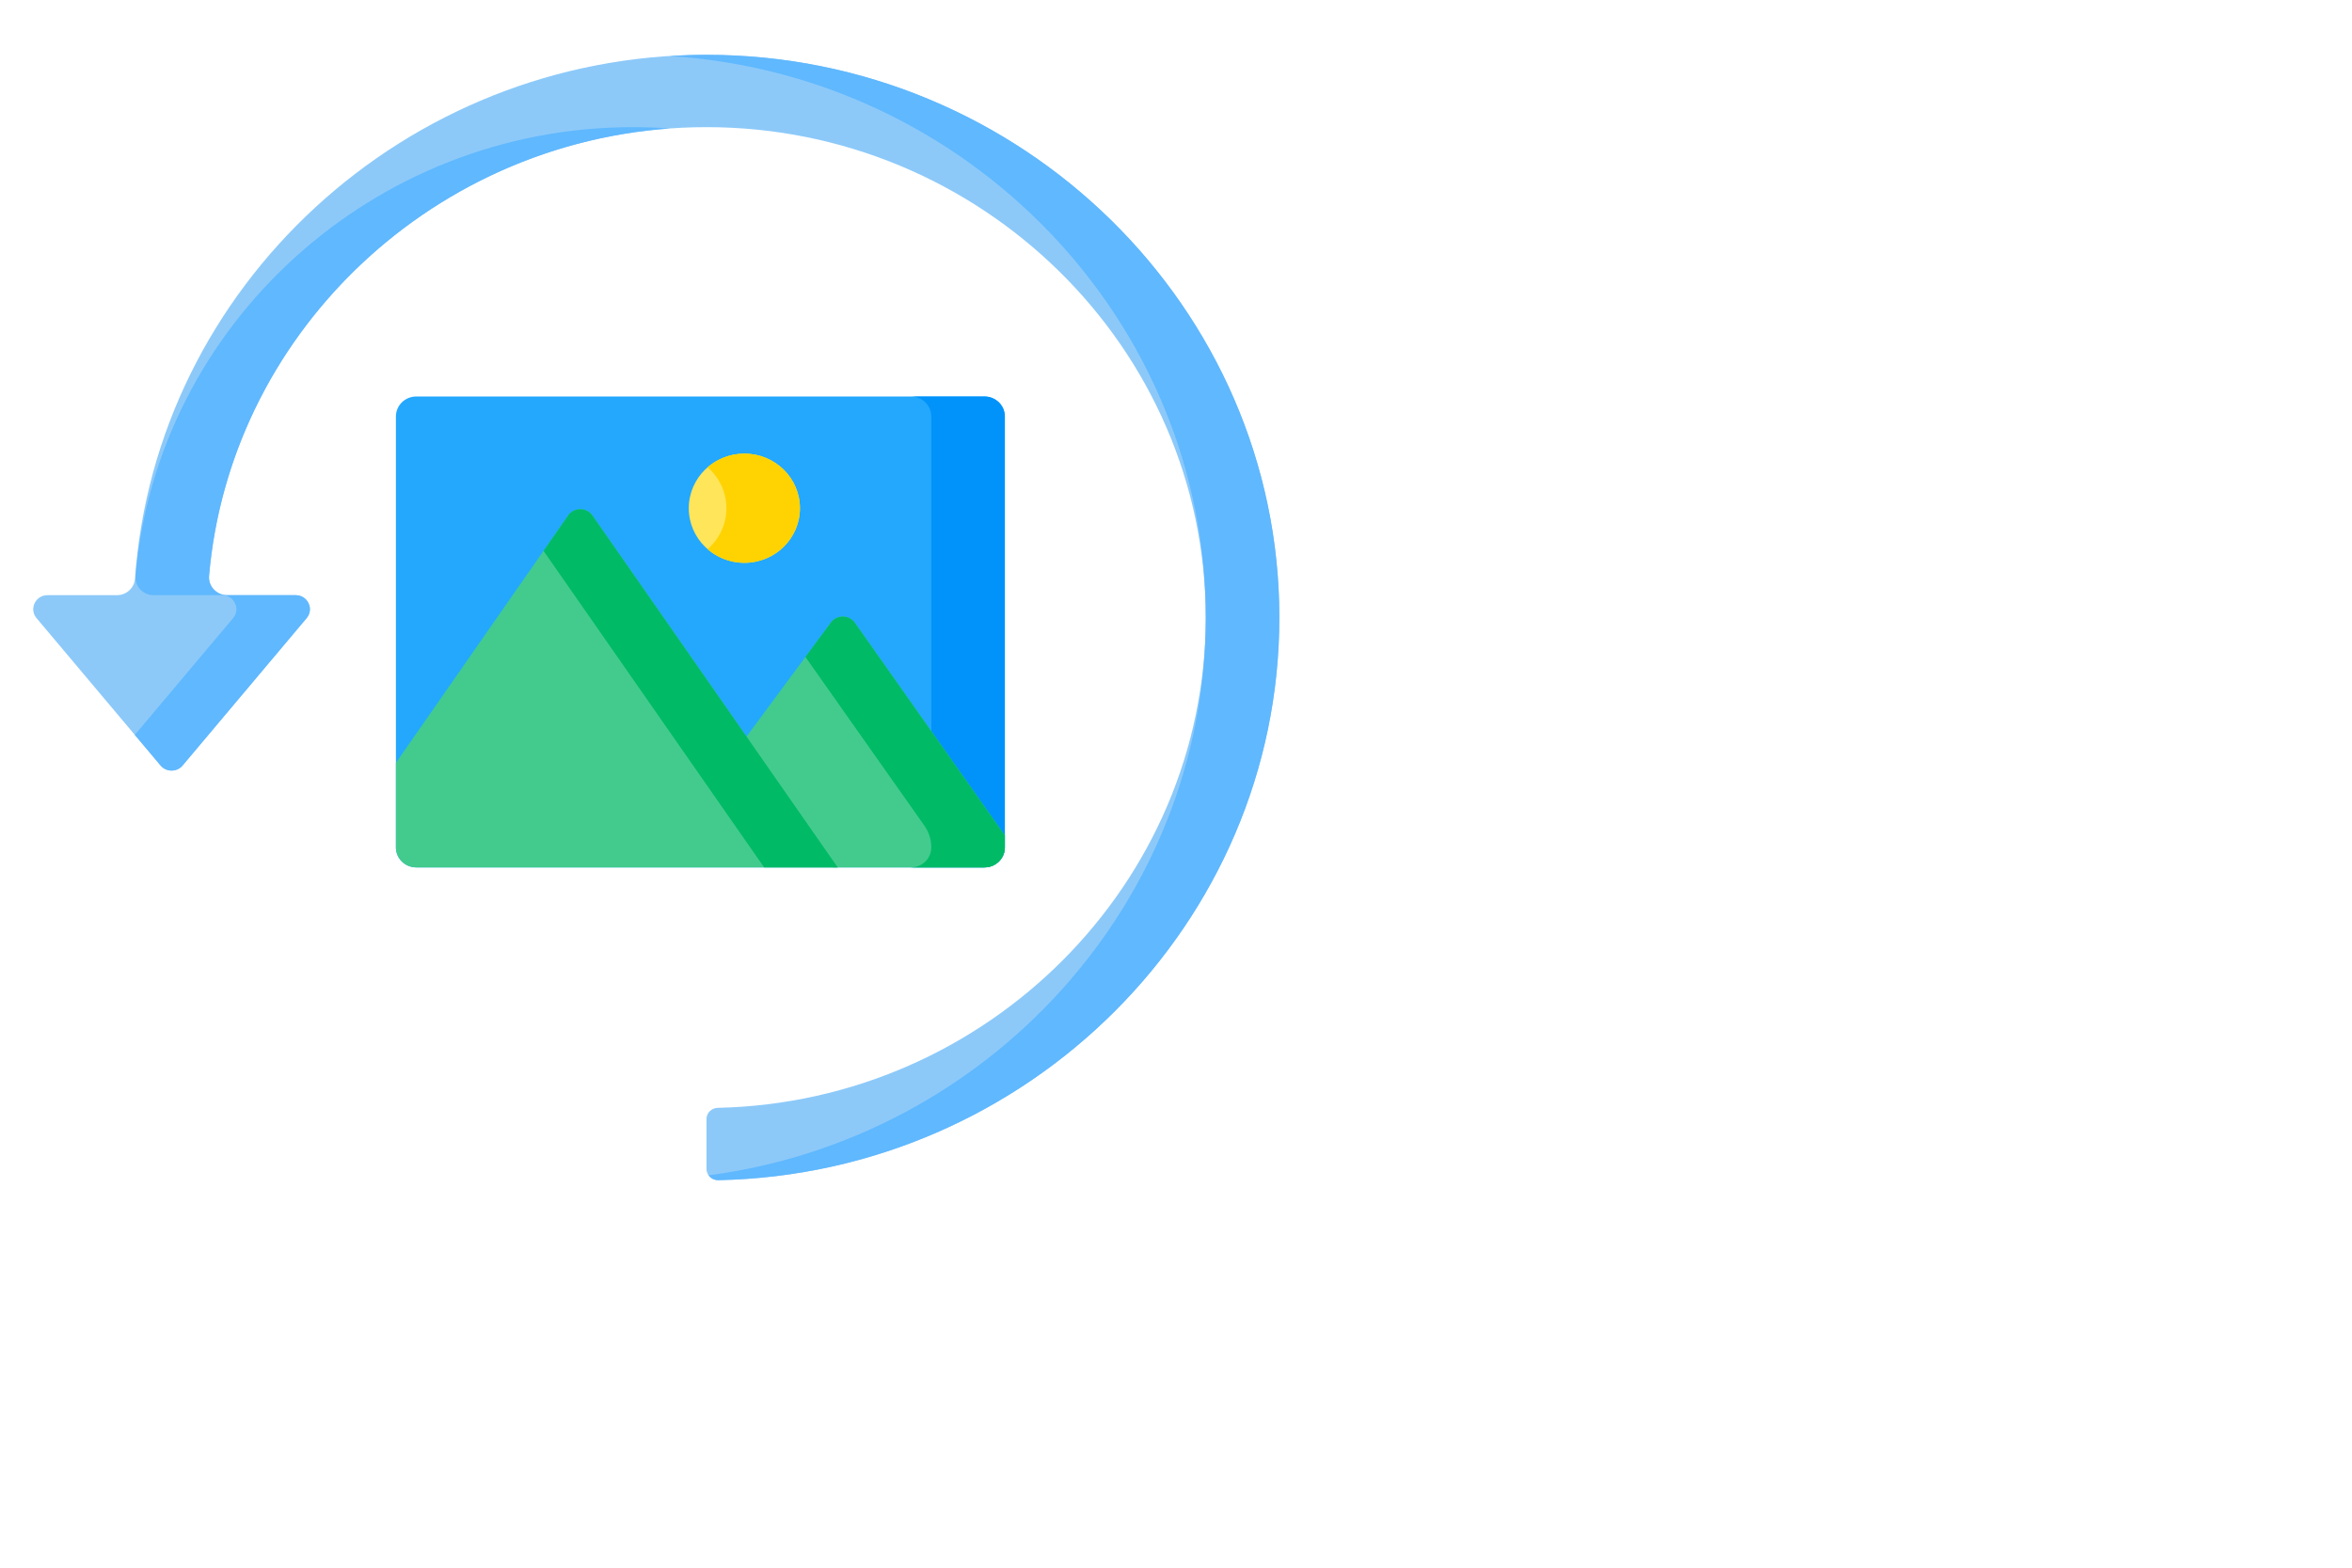
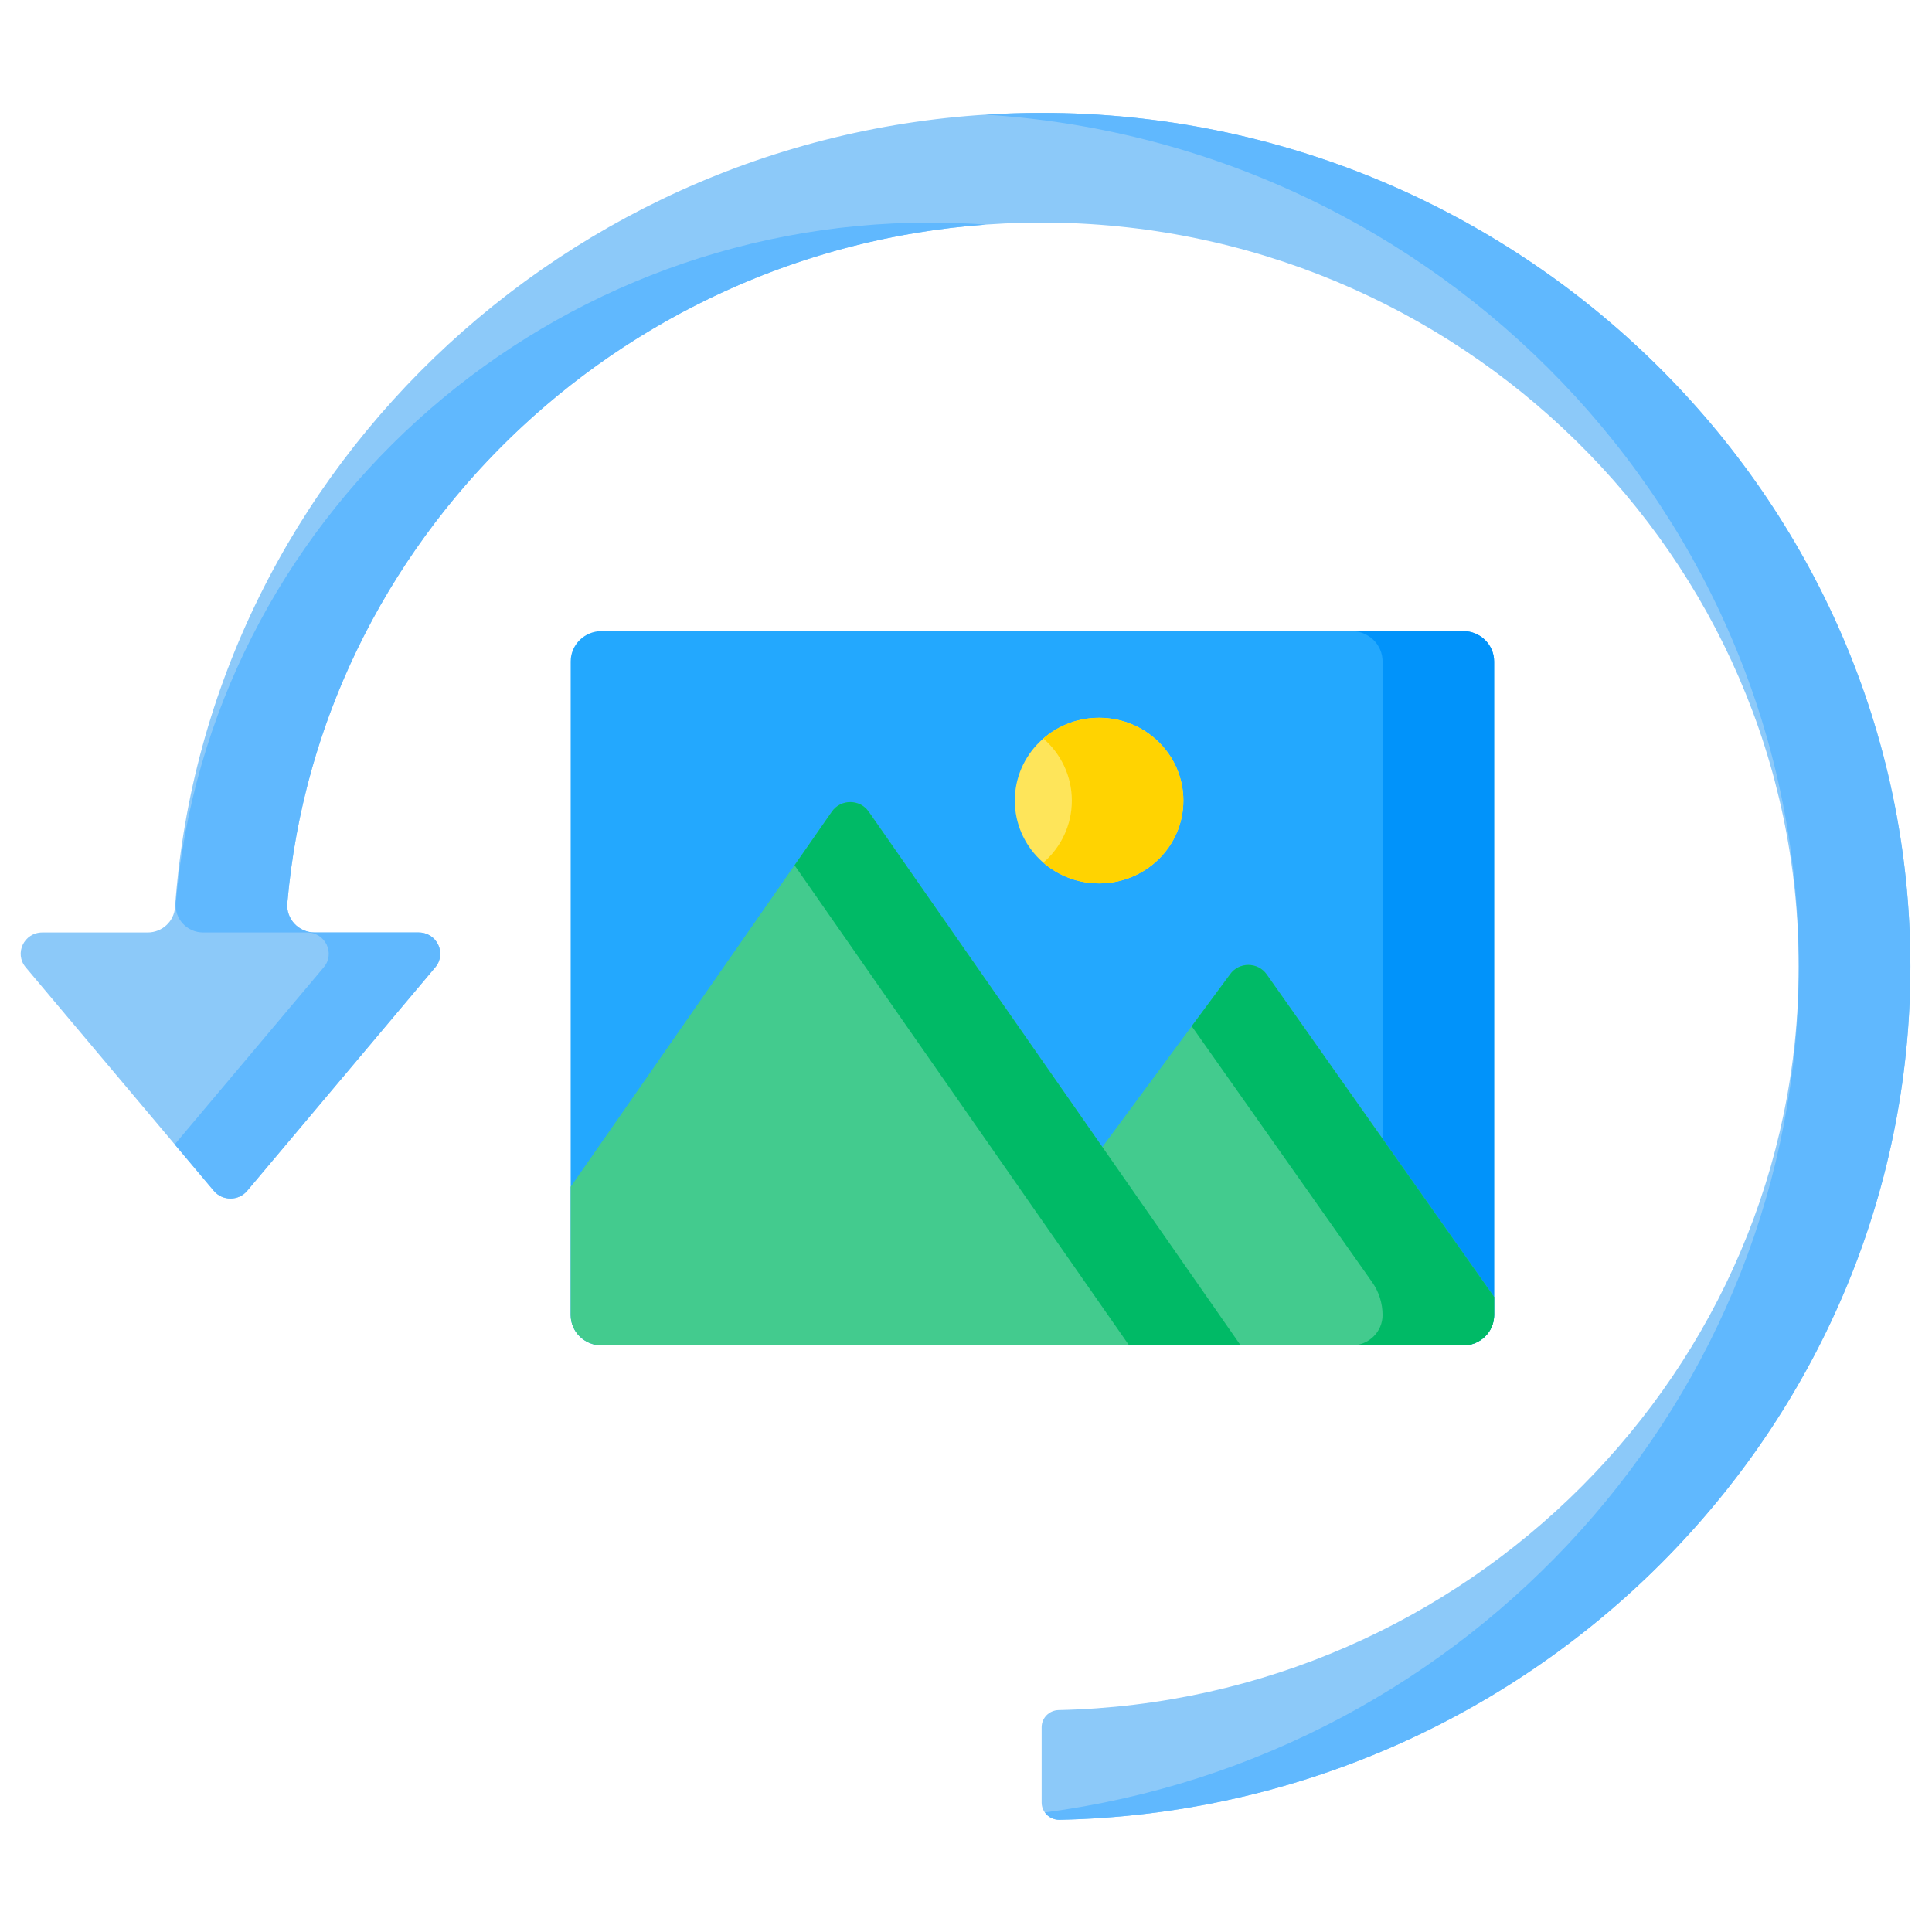
- <svg xmlns="http://www.w3.org/2000/svg" xmlns:xlink="http://www.w3.org/1999/xlink" version="1.1" preserveAspectRatio="xMidYMid meet" viewBox="0 0 1200 800" width="1200" height="800">
+ <svg xmlns="http://www.w3.org/2000/svg" xmlns:xlink="http://www.w3.org/1999/xlink" version="1.1" preserveAspectRatio="xMidYMid meet" viewBox="10 40 650 550" width="512" height="512">
  <defs>
    <path d="M59.68 303.72C64.55 303.72 68.56 300 68.89 295.23C79.39 146.48 206.51 27.97 360.45 27.97C521.2 27.97 652.73 157.2 652.73 315.14C652.73 471.1 524.48 599.06 366.48 602.25C363.18 602.31 360.45 599.71 360.45 596.47C360.45 593.93 360.45 573.64 360.45 571.1C360.45 567.97 362.99 565.41 366.18 565.34C503.66 562.32 615.16 450.9 615.16 315.14C615.16 177.5 500.54 64.88 360.45 64.88C360.45 64.88 360.44 64.88 360.44 64.88C227.65 64.88 117.75 166.07 106.66 293.85C106.2 299.16 110.46 303.72 115.88 303.72C119.37 303.72 147.33 303.72 150.83 303.72C156.99 303.72 160.37 310.77 156.44 315.43C150.11 322.95 99.48 383.12 93.16 390.64C90.24 394.1 84.84 394.1 81.93 390.64C75.6 383.12 24.97 322.95 18.64 315.43C14.72 310.77 18.09 303.72 24.25 303.72C31.34 303.72 56.14 303.72 59.68 303.72Z" id="axQsHzRTY" />
    <path d="M341.66 28.58C347.88 28.19 354.14 27.97 360.45 27.97C521.2 27.97 652.73 157.2 652.73 315.14C652.73 471.1 524.48 599.06 366.48 602.25C364.43 602.28 362.61 601.3 361.52 599.77C504.2 581.07 615.2 460.23 615.2 315.14C615.2 163.38 493.77 38.16 341.66 28.58Z" id="ahXY1uPlL" />
    <path d="M118.92 315.44C122.85 310.77 119.47 303.72 113.31 303.72C109.81 303.72 81.85 303.72 78.35 303.72C72.93 303.72 68.68 299.16 69.14 293.85C80.22 166.07 190.12 64.88 322.93 64.88C329.22 64.88 335.46 65.11 341.65 65.56C217.41 74.58 117.22 172.16 106.67 293.85C106.2 299.16 110.46 303.72 115.88 303.72C119.37 303.72 147.34 303.72 150.83 303.72C156.99 303.72 160.37 310.77 156.45 315.44C150.12 322.96 99.49 383.12 93.16 390.64C90.25 394.11 84.85 394.11 81.93 390.64C81.06 389.6 76.67 384.39 68.78 375.02C95.52 343.24 112.23 323.38 118.92 315.44Z" id="bASkATdl7" />
    <path d="M502.29 202.33C508.03 202.33 512.68 206.9 512.68 212.53C512.68 234.52 512.68 410.45 512.68 432.44C512.68 438.07 508.03 442.64 502.29 442.64C473.3 442.64 241.38 442.64 212.39 442.64C206.65 442.64 202 438.07 202 432.44C202 410.45 202 234.52 202 212.53C202 206.9 206.65 202.33 212.39 202.33C270.37 202.33 473.3 202.33 502.29 202.33Z" id="a2Bqdj4uJU" />
    <path d="M475.15 212.53C475.15 206.89 470.51 202.33 464.77 202.33C468.52 202.33 498.54 202.33 502.29 202.33C508.03 202.33 512.68 206.9 512.68 212.53C512.68 234.52 512.68 410.45 512.68 432.44C512.68 438.07 508.03 442.64 502.29 442.64C498.54 442.64 468.52 442.64 464.77 442.64C470.51 442.64 475.15 438.07 475.15 432.44C475.15 388.45 475.15 234.52 475.15 212.53Z" id="ajfFVV40d" />
    <path d="M512.68 426.35C512.68 430 512.68 432.03 512.68 432.44C512.68 438.07 508.03 442.64 502.29 442.64C497.13 442.64 471.31 442.64 424.84 442.64L379.56 377.66C406.1 341.77 420.85 321.83 423.8 317.85C426.78 313.57 433.2 313.57 436.19 317.85C446.39 332.31 471.88 368.48 512.68 426.35Z" id="b3GYOluUq0" />
    <path d="M471.63 421.35C467.58 415.61 447.35 386.91 410.93 335.24C418.65 324.81 422.94 319.01 423.8 317.85C426.78 313.57 433.2 313.57 436.19 317.85C441.28 325.08 466.78 361.25 512.68 426.35C512.68 430 512.68 432.03 512.68 432.44C512.68 438.07 508.03 442.64 502.29 442.64C498.54 442.64 468.52 442.64 464.77 442.64C470.51 442.64 475.15 438.07 475.15 432.44C475.15 428.47 473.93 424.61 471.63 421.35Z" id="k2WXtonO7g" />
    <path d="M379.78 287.21C395.44 287.21 408.13 274.74 408.13 259.35C408.13 243.96 395.44 231.49 379.78 231.49C364.12 231.49 351.42 243.96 351.42 259.35C351.42 274.74 364.12 287.21 379.78 287.21Z" id="aLgfnTtjh" />
    <path d="M361.02 238.47C366.02 234.13 372.58 231.49 379.78 231.49C395.44 231.49 408.13 243.96 408.13 259.35C408.13 274.74 395.44 287.21 379.78 287.21C372.58 287.21 366.01 284.57 361.02 280.23C366.9 275.13 370.61 267.67 370.61 259.35C370.61 251.04 366.9 243.57 361.02 238.47Z" id="fjkz9MyuU" />
    <path d="M289.87 263.06C292.85 258.78 299.27 258.78 302.26 263.06C310.6 275.04 352.31 334.9 427.4 442.64C298.39 442.64 226.73 442.64 212.39 442.64C206.65 442.64 202 438.07 202 432.44C202 429.56 202 415.17 202 389.28C248.86 321.96 278.15 279.89 289.87 263.06Z" id="b2UdpVYXx" />
    <path d="M289.87 263.06C292.85 258.78 299.27 258.78 302.26 263.06C310.6 275.04 352.31 334.9 427.4 442.64L389.87 442.64L277.31 281.11C284.01 271.48 288.19 265.47 289.87 263.06Z" id="ctv0TWA7i" />
  </defs>
  <g>
    <g>
      <g>
        <use xlink:href="#axQsHzRTY" opacity="1" fill="#8cc9f9" fill-opacity="1" />
        <g>
          <use xlink:href="#axQsHzRTY" opacity="1" fill-opacity="0" stroke="#000000" stroke-width="1" stroke-opacity="0" />
        </g>
      </g>
      <g>
        <use xlink:href="#ahXY1uPlL" opacity="1" fill="#60b8fe" fill-opacity="1" />
        <g>
          <use xlink:href="#ahXY1uPlL" opacity="1" fill-opacity="0" stroke="#000000" stroke-width="1" stroke-opacity="0" />
        </g>
      </g>
      <g>
        <use xlink:href="#bASkATdl7" opacity="1" fill="#60b8fe" fill-opacity="1" />
        <g>
          <use xlink:href="#bASkATdl7" opacity="1" fill-opacity="0" stroke="#000000" stroke-width="1" stroke-opacity="0" />
        </g>
      </g>
      <g>
        <use xlink:href="#a2Bqdj4uJU" opacity="1" fill="#23a8fe" fill-opacity="1" />
        <g>
          <use xlink:href="#a2Bqdj4uJU" opacity="1" fill-opacity="0" stroke="#000000" stroke-width="1" stroke-opacity="0" />
        </g>
      </g>
      <g>
        <use xlink:href="#ajfFVV40d" opacity="1" fill="#0193fa" fill-opacity="1" />
        <g>
          <use xlink:href="#ajfFVV40d" opacity="1" fill-opacity="0" stroke="#000000" stroke-width="1" stroke-opacity="0" />
        </g>
      </g>
      <g>
        <use xlink:href="#b3GYOluUq0" opacity="1" fill="#43cb8e" fill-opacity="1" />
        <g>
          <use xlink:href="#b3GYOluUq0" opacity="1" fill-opacity="0" stroke="#000000" stroke-width="1" stroke-opacity="0" />
        </g>
      </g>
      <g>
        <use xlink:href="#k2WXtonO7g" opacity="1" fill="#00ba66" fill-opacity="1" />
        <g>
          <use xlink:href="#k2WXtonO7g" opacity="1" fill-opacity="0" stroke="#000000" stroke-width="1" stroke-opacity="0" />
        </g>
      </g>
      <g>
        <use xlink:href="#aLgfnTtjh" opacity="1" fill="#fee55a" fill-opacity="1" />
        <g>
          <use xlink:href="#aLgfnTtjh" opacity="1" fill-opacity="0" stroke="#000000" stroke-width="1" stroke-opacity="0" />
        </g>
      </g>
      <g>
        <use xlink:href="#fjkz9MyuU" opacity="1" fill="#ffd301" fill-opacity="1" />
        <g>
          <use xlink:href="#fjkz9MyuU" opacity="1" fill-opacity="0" stroke="#000000" stroke-width="1" stroke-opacity="0" />
        </g>
      </g>
      <g>
        <use xlink:href="#b2UdpVYXx" opacity="1" fill="#43cb8e" fill-opacity="1" />
        <g>
          <use xlink:href="#b2UdpVYXx" opacity="1" fill-opacity="0" stroke="#000000" stroke-width="1" stroke-opacity="0" />
        </g>
      </g>
      <g>
        <use xlink:href="#ctv0TWA7i" opacity="1" fill="#00ba66" fill-opacity="1" />
        <g>
          <use xlink:href="#ctv0TWA7i" opacity="1" fill-opacity="0" stroke="#000000" stroke-width="1" stroke-opacity="0" />
        </g>
      </g>
    </g>
  </g>
</svg>
